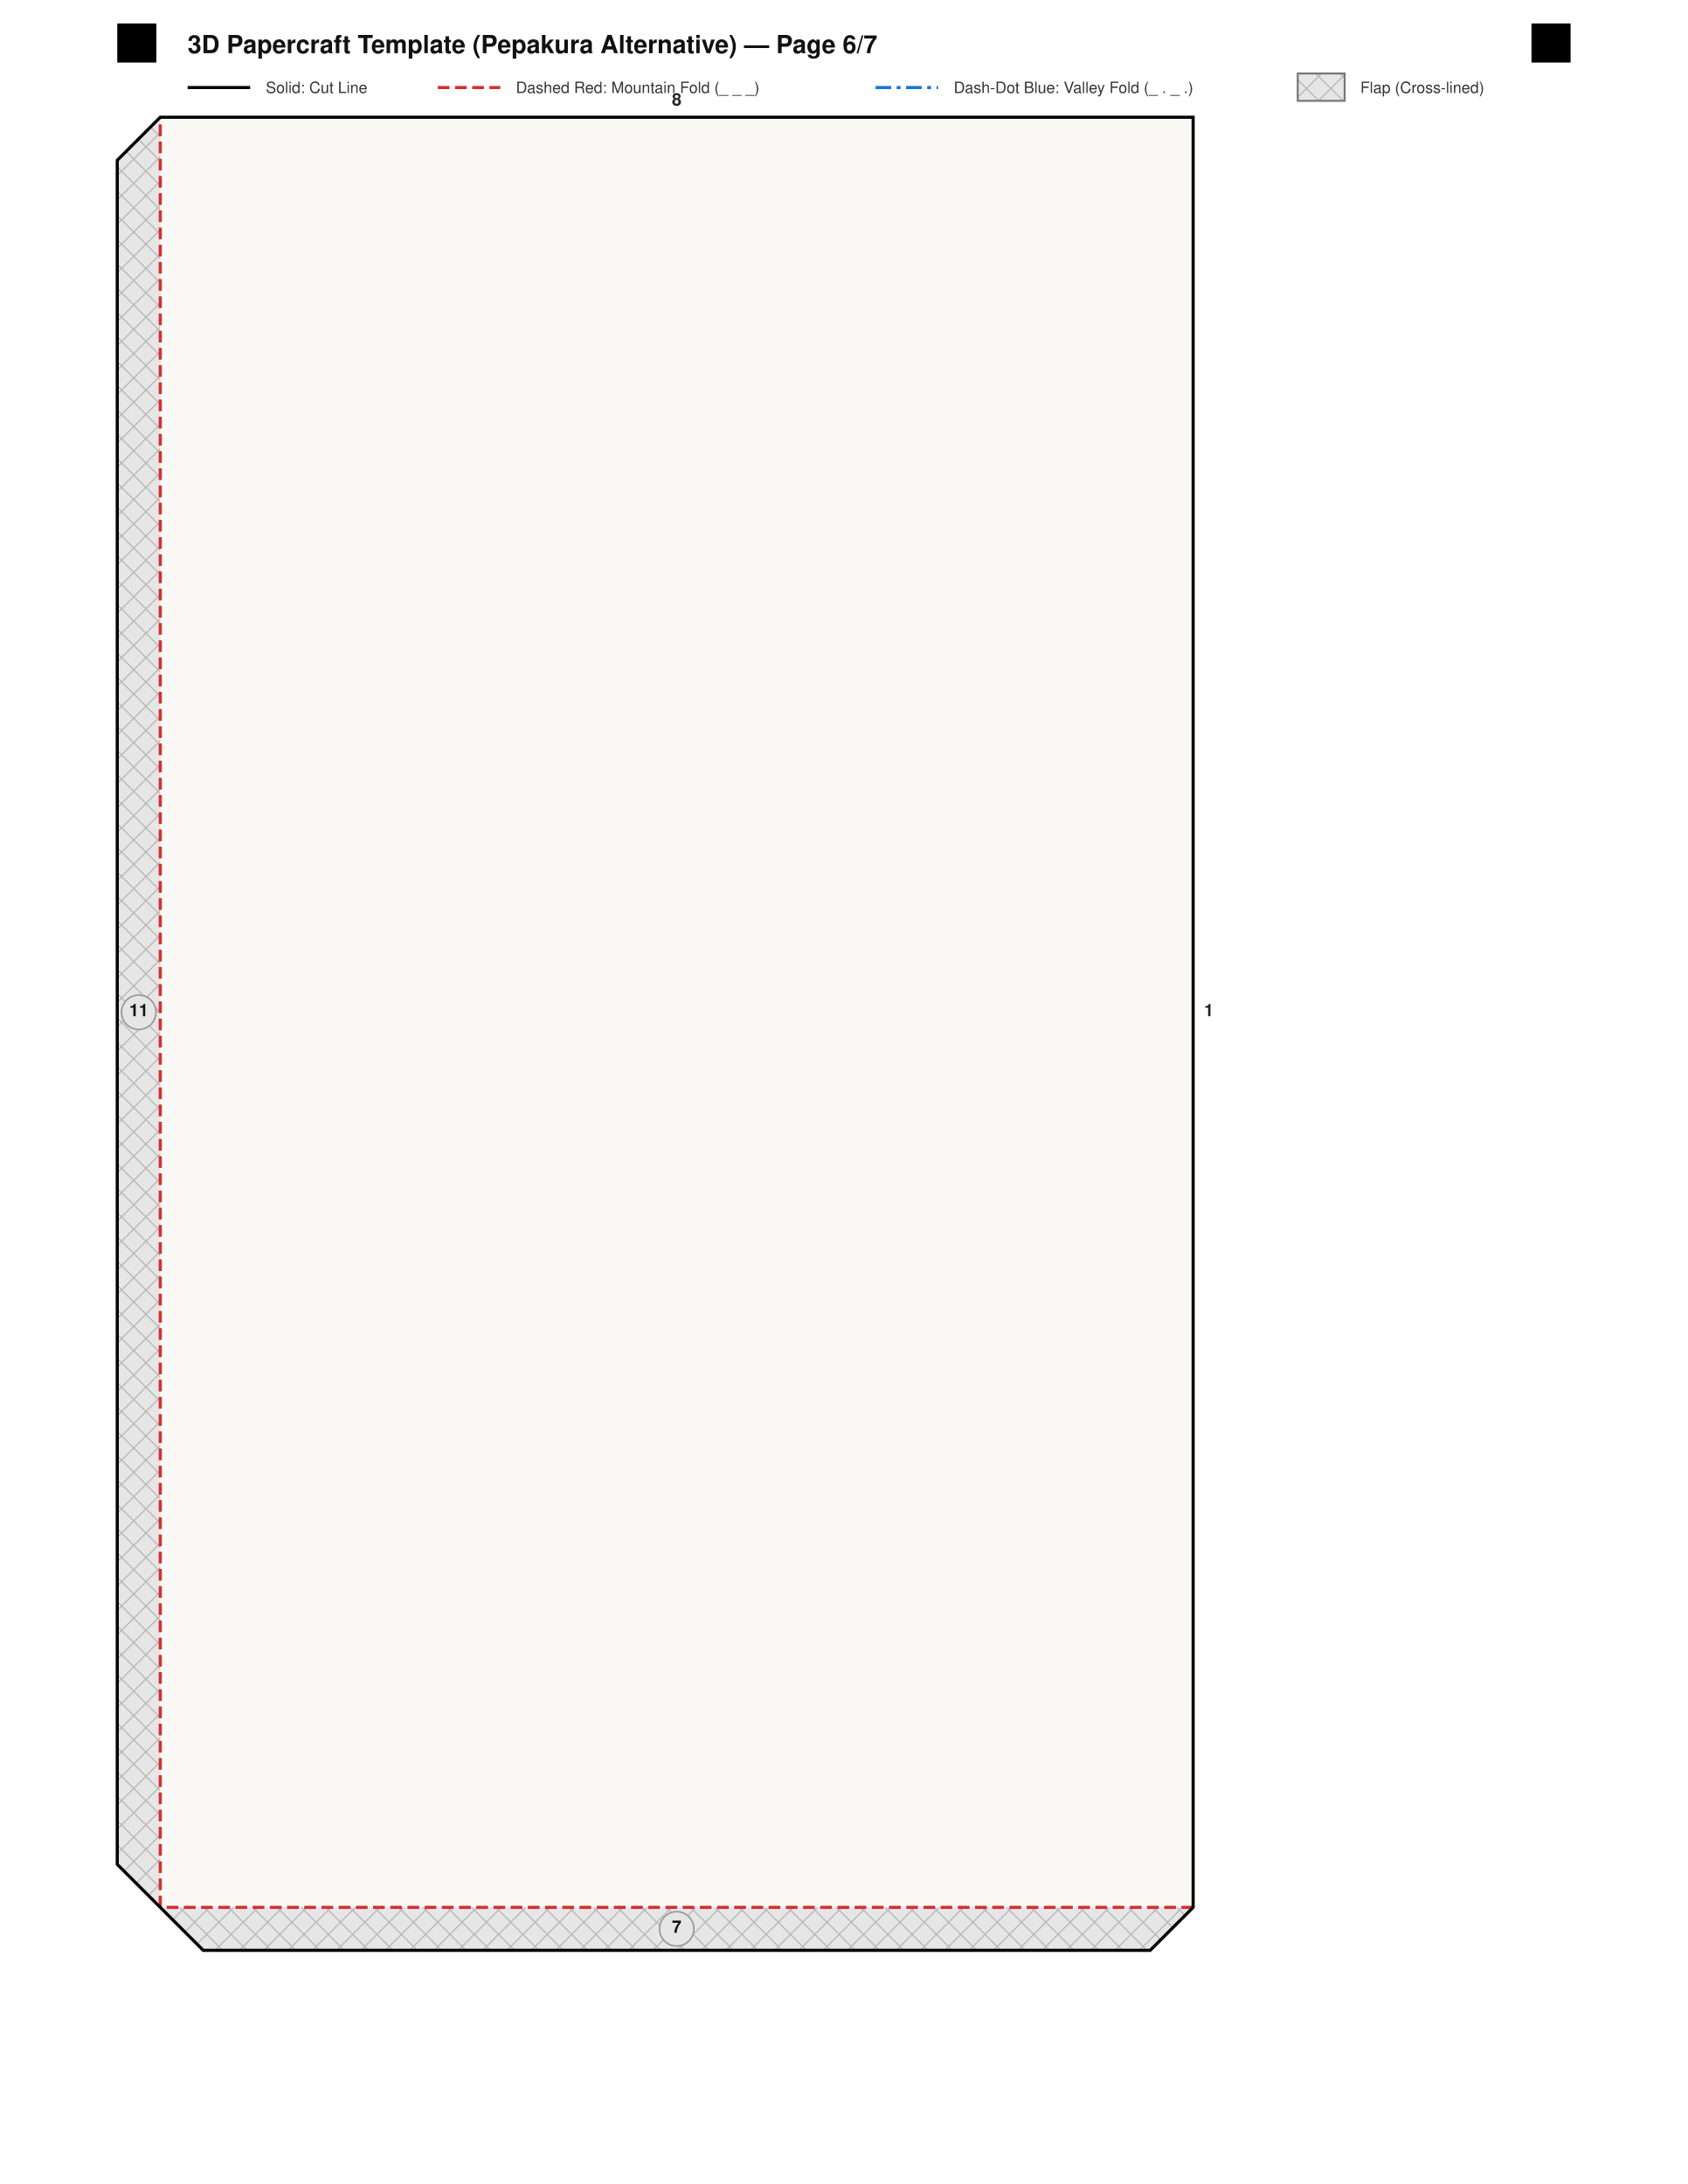
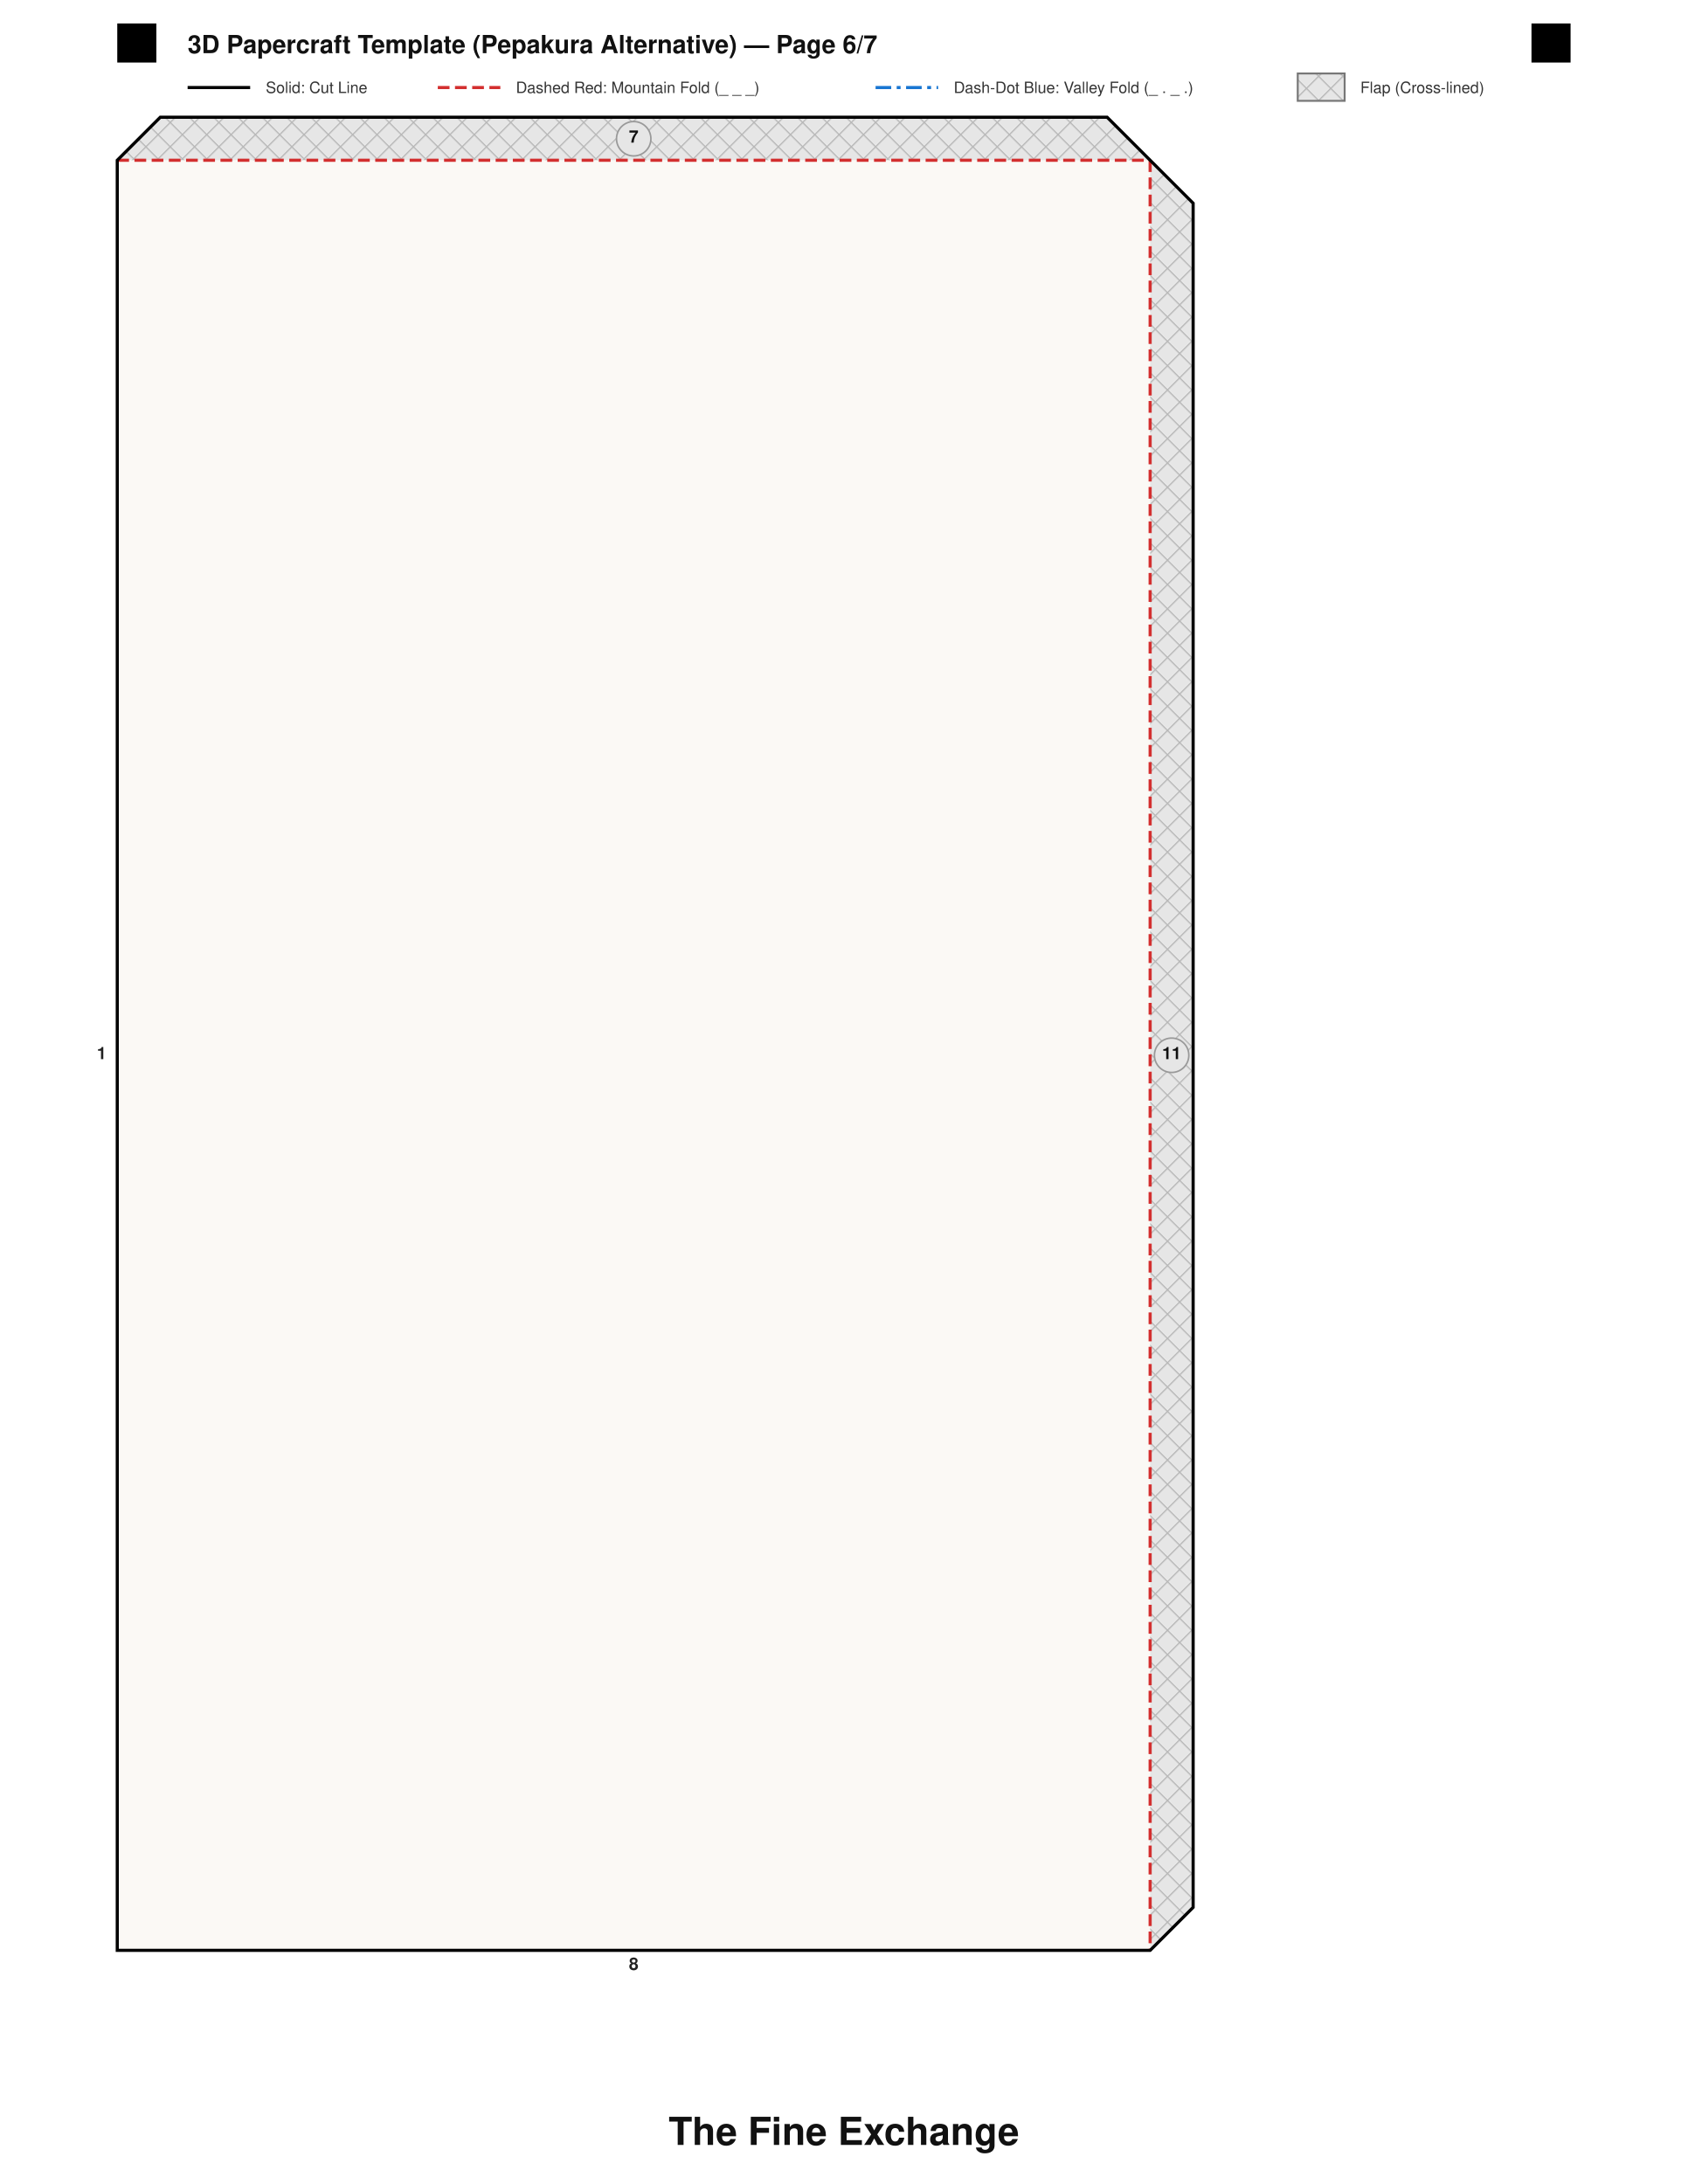
<svg xmlns="http://www.w3.org/2000/svg" width="215.9mm" height="279.4mm" viewBox="0 0 215.9 279.4">
  <defs>
    <pattern id="flap_crosshatch" width="2.2" height="2.2" patternTransform="rotate(45 0 0)" patternUnits="userSpaceOnUse">
      <rect width="2.2" height="2.2" fill="#E6E6E6" />
      <line x1="0" y1="0" x2="0" y2="2.2" stroke="#B8B8B8" stroke-width="0.32" />
      <line x1="0" y1="0" x2="2.2" y2="0" stroke="#B8B8B8" stroke-width="0.32" />
    </pattern>
  </defs>
  <g id="REGISTRATION_MARKS" fill="#000000">
    <rect x="15.0" y="3.0" width="5" height="5" />
    <rect x="195.9" y="3.0" width="5" height="5" />
  </g>
  <text x="24" y="6.8" font-family="Helvetica, Arial, sans-serif" font-weight="bold" font-size="3.2" fill="#111111">3D Papercraft Template (Pepakura Alternative) — Page 6/7</text>
  <g id="LEGEND" transform="translate(24, 11.2)" font-family="Helvetica, Arial, sans-serif" font-size="2.0" fill="#333333">
    <line x1="0" y1="0" x2="8" y2="0" stroke="#000000" stroke-width="0.4" />
    <text x="10" y="0.7">Solid: Cut Line</text>
    <line x1="32" y1="0" x2="40" y2="0" stroke="#D32F2F" stroke-width="0.4" stroke-dasharray="1.5,0.7" />
    <text x="42" y="0.7">Dashed Red: Mountain Fold (_ _ _)</text>
    <line x1="88" y1="0" x2="96" y2="0" stroke="#1976D2" stroke-width="0.4" stroke-dasharray="2.0,0.7,0.5,0.7" />
    <text x="98" y="0.7">Dash-Dot Blue: Valley Fold (_ . _ .)</text>
    <rect x="142" y="-1.8" width="6" height="3.5" fill="url(#flap_crosshatch)" stroke="#777777" stroke-width="0.25" />
    <text x="150" y="0.7">Flap (Cross-lined)</text>
  </g>
  <g id="FACETS" fill="#FBF9F5" stroke="none">
-     <polygon points="152.62,15.00 152.62,244.01 20.50,244.01 20.50,15.00" />
+     <polygon points="15.00,249.51 15.00,20.50 147.12,20.50 147.12,249.51" />
  </g>
  <g id="GLUE_TABS" fill="url(#flap_crosshatch)" stroke="none">
-     <polygon points="152.62,244.01 147.12,249.51 26.00,249.51 20.50,244.01" />
-     <polygon points="20.50,244.01 15.00,238.51 15.00,20.50 20.50,15.00" />
+     <polygon points="15.00,20.50 20.50,15.00 141.62,15.00 147.12,20.50" />
+     <polygon points="147.12,20.50 152.62,26.00 152.62,244.01 147.12,249.51" />
  </g>
  <g id="FOLD_LINES">
-     <line x1="152.62" y1="244.01" x2="20.50" y2="244.01" stroke="#D32F2F" stroke-width="0.4" stroke-dasharray="1.5,0.7" />
-     <line x1="20.50" y1="244.01" x2="20.50" y2="15.00" stroke="#D32F2F" stroke-width="0.4" stroke-dasharray="1.5,0.7" />
+     <line x1="15.00" y1="20.50" x2="147.12" y2="20.50" stroke="#D32F2F" stroke-width="0.4" stroke-dasharray="1.5,0.7" />
+     <line x1="147.12" y1="20.50" x2="147.12" y2="249.51" stroke="#D32F2F" stroke-width="0.4" stroke-dasharray="1.5,0.7" />
  </g>
  <g id="CUT_LINES" fill="none" stroke="#000000" stroke-width="0.4">
-     <polygon points="152.62,15.00 152.62,244.01 147.12,249.51 26.00,249.51 20.50,244.01 15.00,238.51 15.00,20.50 20.50,15.00" />
+     <polygon points="15.00,249.51 15.00,20.50 20.50,15.00 141.62,15.00 147.12,20.50 152.62,26.00 152.62,244.01 147.12,249.51" />
  </g>
  <g id="EDGE_IDS" font-family="Helvetica, Arial, sans-serif" font-size="2.2" font-weight="bold" text-anchor="middle" dominant-baseline="central">
-     <circle cx="86.56" cy="246.76" r="2.2" fill="#E6E6E6" stroke="#999999" stroke-width="0.2" />
-     <text x="86.56" y="246.76" fill="#111111">7</text>
-     <circle cx="17.75" cy="129.50" r="2.2" fill="#E6E6E6" stroke="#999999" stroke-width="0.2" />
-     <text x="17.75" y="129.50" fill="#111111">11</text>
-     <text x="154.62" y="129.50" fill="#222222">1</text>
-     <text x="86.56" y="13.00" fill="#222222">8</text>
+     <circle cx="81.06" cy="17.75" r="2.2" fill="#E6E6E6" stroke="#999999" stroke-width="0.2" />
+     <text x="81.06" y="17.75" fill="#111111">7</text>
+     <circle cx="149.87" cy="135.00" r="2.2" fill="#E6E6E6" stroke="#999999" stroke-width="0.2" />
+     <text x="149.87" y="135.00" fill="#111111">11</text>
+     <text x="13.00" y="135.00" fill="#222222">1</text>
+     <text x="81.06" y="251.51" fill="#222222">8</text>
  </g>
+   <text x="107.95" y="274.40" font-family="Helvetica, Arial, sans-serif" font-weight="bold" font-size="4.94" text-anchor="middle" fill="#111111">The Fine Exchange</text>
</svg>
